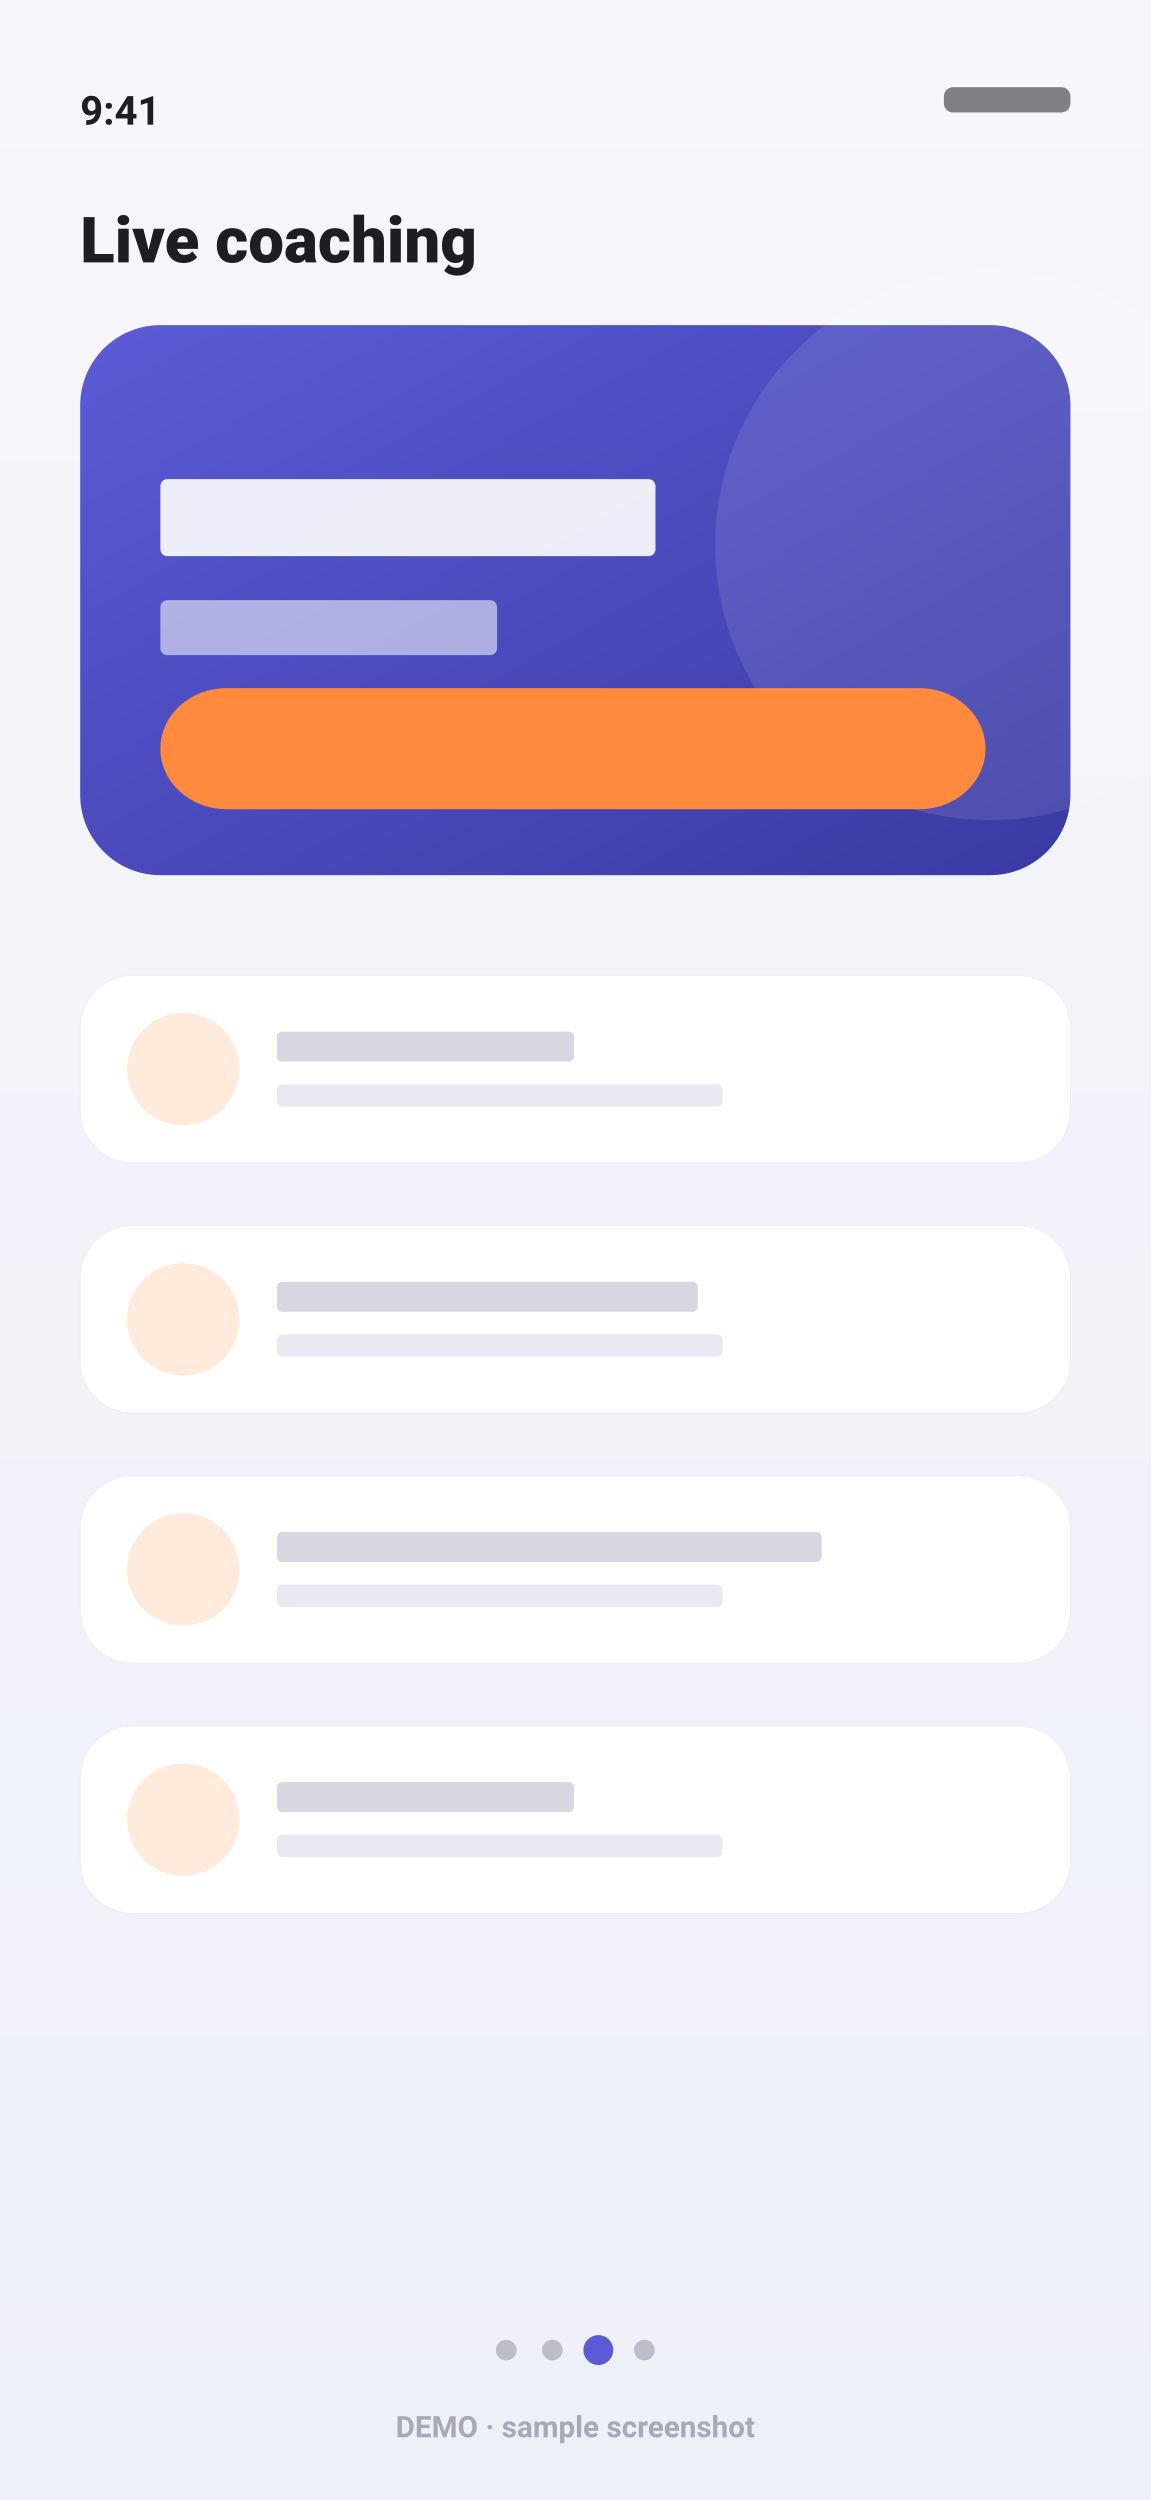
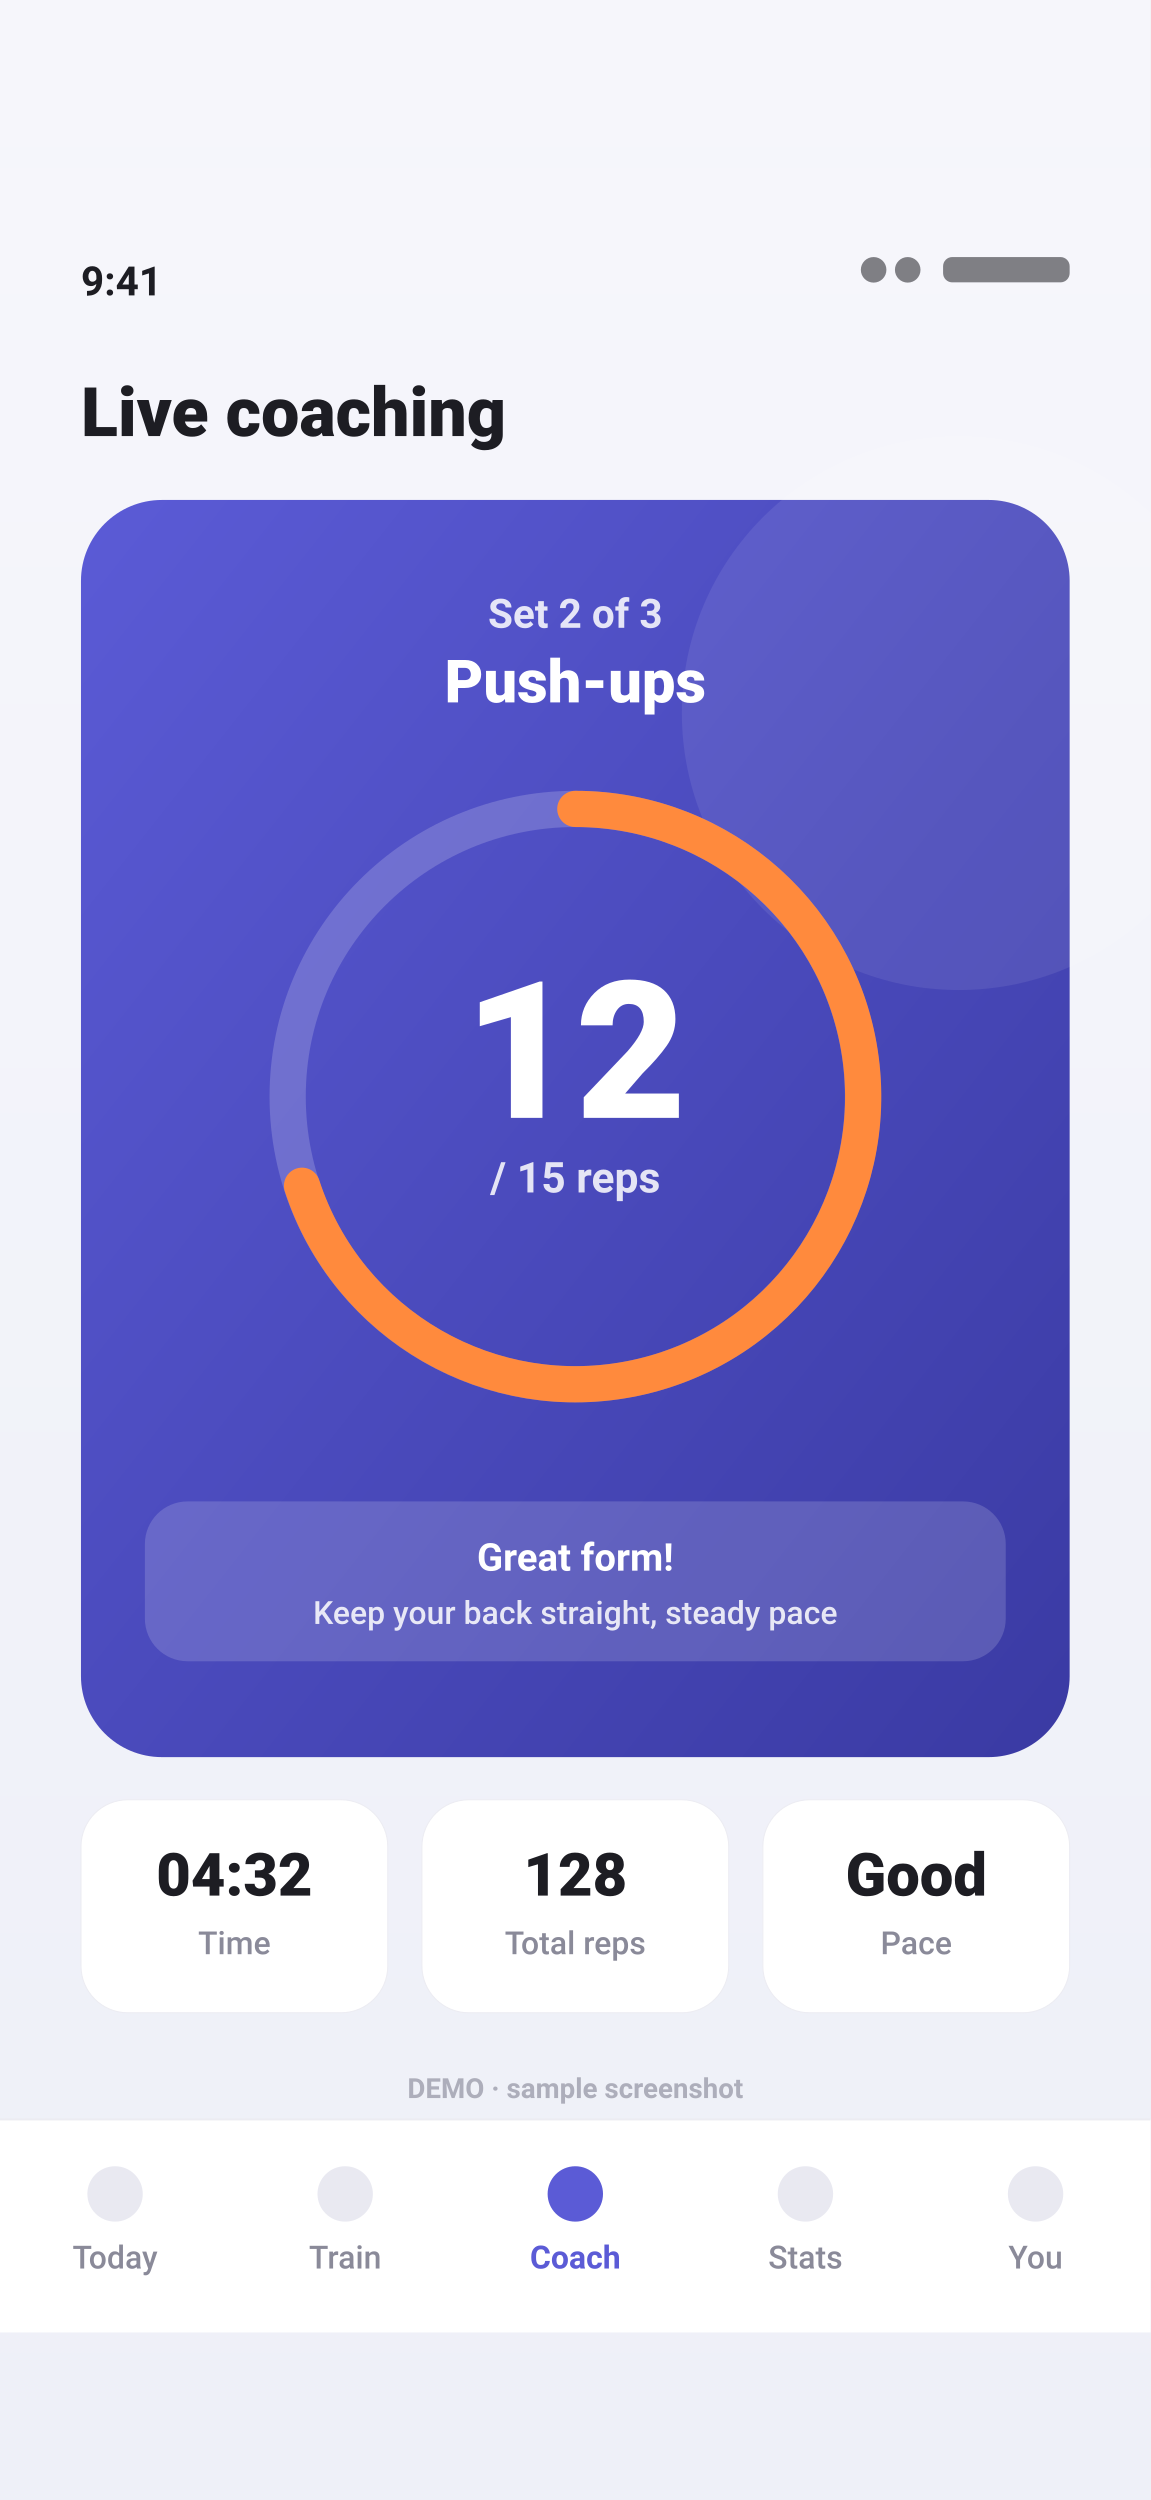
<svg xmlns="http://www.w3.org/2000/svg" viewBox="0 0 1320 2868" width="1320" height="2868" role="img" aria-label="Live coaching">
  <defs>
    <linearGradient id="bg" x1="0" y1="0" x2="0" y2="1">
      <stop offset="0" stop-color="#f6f6fb" />
      <stop offset="1" stop-color="#eef0f8" />
    </linearGradient>
    <linearGradient id="hero" x1="0" y1="0" x2="1" y2="1">
      <stop offset="0" stop-color="#5b5bd6" />
      <stop offset="1" stop-color="#3a3aa3" />
    </linearGradient>
+     <linearGradient id="warm" x1="0" y1="0" x2="1" y2="1">
+       <stop offset="0" stop-color="#ff9d57" />
+       <stop offset="1" stop-color="#ff8a3d" />
+     </linearGradient>
  </defs>
  <rect width="1320" height="2868" fill="url(#bg)" />
-   <text x="92" y="143" font-family="-apple-system,Segoe UI,Roboto,sans-serif" font-size="46" font-weight="700" fill="#1d1d23">9:41</text>
-   <rect x="1082.8" y="100" width="145.2" height="29.04" rx="10.56" fill="#1d1d23" opacity="0.55" />
-   <text x="92" y="301" font-family="-apple-system,Segoe UI,Roboto,sans-serif" font-size="73" font-weight="800" fill="#1d1d23">Live coaching</text>
-   <rect x="92" y="373" width="1136" height="631" rx="92" fill="url(#hero)" />
-   <circle cx="1136" cy="625.4" r="315.5" fill="#ffffff" opacity="0.10" />
-   <rect x="184" y="549.68" width="568" height="88.34" rx="8" fill="#ffffff" opacity="0.9" />
-   <rect x="184" y="688.5" width="386.24" height="63.1" rx="8" fill="#ffffff" opacity="0.55" />
-   <rect x="184" y="789.46" width="946.5" height="138.82" rx="75.72" fill="#ff8a3d" />
-   <rect x="92" y="1119" width="1136" height="215" rx="60" fill="#ffffff" stroke="#ececf2" />
-   <circle cx="210.25" cy="1226.5" r="64.5" fill="#ff8a3d" opacity="0.18" />
-   <rect x="317.75" y="1183.5" width="340.8" height="34.4" rx="6" fill="#d7d7e2" />
-   <rect x="317.75" y="1243.7" width="511.2" height="25.8" rx="6" fill="#e9e9f1" />
-   <rect x="92" y="1406" width="1136" height="215" rx="60" fill="#ffffff" stroke="#ececf2" />
-   <circle cx="210.25" cy="1513.5" r="64.5" fill="#ff8a3d" opacity="0.18" />
-   <rect x="317.75" y="1470.5" width="482.8" height="34.4" rx="6" fill="#d7d7e2" />
-   <rect x="317.75" y="1530.7" width="511.2" height="25.8" rx="6" fill="#e9e9f1" />
-   <rect x="92" y="1693" width="1136" height="215" rx="60" fill="#ffffff" stroke="#ececf2" />
-   <circle cx="210.25" cy="1800.5" r="64.5" fill="#ff8a3d" opacity="0.18" />
-   <rect x="317.75" y="1757.5" width="624.8" height="34.4" rx="6" fill="#d7d7e2" />
-   <rect x="317.75" y="1817.7" width="511.2" height="25.8" rx="6" fill="#e9e9f1" />
-   <rect x="92" y="1980" width="1136" height="215" rx="60" fill="#ffffff" stroke="#ececf2" />
-   <circle cx="210.25" cy="2087.5" r="64.5" fill="#ff8a3d" opacity="0.18" />
-   <rect x="317.75" y="2044.5" width="340.8" height="34.4" rx="6" fill="#d7d7e2" />
-   <rect x="317.75" y="2104.7" width="511.2" height="25.8" rx="6" fill="#e9e9f1" />
-   <g>
-     <circle cx="580.8" cy="2696" r="11.88" fill="#8a8a99" opacity="0.5" />
-     <circle cx="633.6" cy="2696" r="11.88" fill="#8a8a99" opacity="0.5" />
-     <circle cx="686.4" cy="2696" r="17.16" fill="#5b5bd6" opacity="1" />
-     <circle cx="739.2" cy="2696" r="11.88" fill="#8a8a99" opacity="0.5" />
+   <g transform="translate(0.00 192.22) scale(1.22222)">
+     <rect width="1080" height="2032" fill="url(#bg)" />
+     <text x="76" y="120" font-family="-apple-system,Segoe UI,Roboto,sans-serif" font-size="38" font-weight="700" fill="#1d1d23">9:41</text>
+     <rect x="885.2" y="84" width="118.8" height="23.76" rx="8.64" fill="#1d1d23" opacity="0.55" />
+     <circle cx="820" cy="96" r="12" fill="#1d1d23" opacity="0.55" />
+     <circle cx="852" cy="96" r="12" fill="#1d1d23" opacity="0.55" />
+     <text x="76" y="252" font-family="-apple-system,Segoe UI,Roboto,sans-serif" font-size="64" font-weight="800" fill="#1d1d23">Live coaching</text>
+     <rect x="76" y="312" width="928" height="1180" rx="76" fill="url(#hero)" />
+     <circle cx="900" cy="512" r="260" fill="#ffffff" opacity="0.08" />
+     <text x="540" y="432" font-family="-apple-system,Segoe UI,Roboto,sans-serif" font-size="38" font-weight="600" fill="#ffffff" text-anchor="middle" opacity="0.85">Set 2 of 3</text>
+     <text x="540" y="502" font-family="-apple-system,Segoe UI,Roboto,sans-serif" font-size="56" font-weight="800" fill="#ffffff" text-anchor="middle">Push-ups</text>
+     <circle cx="540" cy="872" r="270" fill="none" stroke="#ffffff" stroke-width="34" opacity="0.18" />
+     <path d="M 540 602 A 270 270 0 1 1 283.5 955.7" fill="none" stroke="#ff8a3d" stroke-width="34" stroke-linecap="round" />
+     <text x="540" y="892" font-family="-apple-system,Segoe UI,Roboto,sans-serif" font-size="180" font-weight="800" fill="#ffffff" text-anchor="middle">12</text>
+     <text x="540" y="962" font-family="-apple-system,Segoe UI,Roboto,sans-serif" font-size="40" font-weight="600" fill="#ffffff" text-anchor="middle" opacity="0.85">/ 15 reps</text>
+     <rect x="136" y="1252" width="808" height="150" rx="40" fill="#ffffff" opacity="0.16" />
+     <text x="540" y="1317" font-family="-apple-system,Segoe UI,Roboto,sans-serif" font-size="36" font-weight="700" fill="#ffffff" text-anchor="middle">Great form!</text>
+     <text x="540" y="1367" font-family="-apple-system,Segoe UI,Roboto,sans-serif" font-size="30" font-weight="500" fill="#ffffff" text-anchor="middle" opacity="0.85">Keep your back straight, steady pace</text>
+     <rect x="76" y="1532" width="288" height="200" rx="44" fill="#ffffff" stroke="#ececf2" />
+     <text x="220" y="1622" font-family="-apple-system,Segoe UI,Roboto,sans-serif" font-size="56" font-weight="800" fill="#1d1d23" text-anchor="middle">04:32</text>
+     <text x="220" y="1677" font-family="-apple-system,Segoe UI,Roboto,sans-serif" font-size="30" font-weight="500" fill="#8a8a99" text-anchor="middle">Time</text>
+     <rect x="396" y="1532" width="288" height="200" rx="44" fill="#ffffff" stroke="#ececf2" />
+     <text x="540" y="1622" font-family="-apple-system,Segoe UI,Roboto,sans-serif" font-size="56" font-weight="800" fill="#1d1d23" text-anchor="middle">128</text>
+     <text x="540" y="1677" font-family="-apple-system,Segoe UI,Roboto,sans-serif" font-size="30" font-weight="500" fill="#8a8a99" text-anchor="middle">Total reps</text>
+     <rect x="716" y="1532" width="288" height="200" rx="44" fill="#ffffff" stroke="#ececf2" />
+     <text x="860" y="1622" font-family="-apple-system,Segoe UI,Roboto,sans-serif" font-size="56" font-weight="800" fill="#1d1d23" text-anchor="middle">Good</text>
+     <text x="860" y="1677" font-family="-apple-system,Segoe UI,Roboto,sans-serif" font-size="30" font-weight="500" fill="#8a8a99" text-anchor="middle">Pace</text>
+     <text x="540" y="1812" font-family="-apple-system,Segoe UI,Roboto,sans-serif" font-size="26" font-weight="700" fill="#8a8a99" text-anchor="middle" opacity="0.65">DEMO · sample screenshot</text>
+     <rect x="0" y="1832" width="1080" height="200" rx="0" fill="#ffffff" />
+     <line x1="0" y1="1832" x2="1080" y2="1832" stroke="#ececf2" stroke-width="2" />
+     <circle cx="108" cy="1902" r="26" fill="#e9e9f1" />
+     <text x="108" y="1972" font-family="-apple-system,Segoe UI,Roboto,sans-serif" font-size="30" font-weight="500" fill="#8a8a99" text-anchor="middle">Today</text>
+     <circle cx="324" cy="1902" r="26" fill="#e9e9f1" />
+     <text x="324" y="1972" font-family="-apple-system,Segoe UI,Roboto,sans-serif" font-size="30" font-weight="500" fill="#8a8a99" text-anchor="middle">Train</text>
+     <circle cx="540" cy="1902" r="26" fill="#5b5bd6" />
+     <text x="540" y="1972" font-family="-apple-system,Segoe UI,Roboto,sans-serif" font-size="30" font-weight="700" fill="#5b5bd6" text-anchor="middle">Coach</text>
+     <circle cx="756" cy="1902" r="26" fill="#e9e9f1" />
+     <text x="756" y="1972" font-family="-apple-system,Segoe UI,Roboto,sans-serif" font-size="30" font-weight="500" fill="#8a8a99" text-anchor="middle">Stats</text>
+     <circle cx="972" cy="1902" r="26" fill="#e9e9f1" />
+     <text x="972" y="1972" font-family="-apple-system,Segoe UI,Roboto,sans-serif" font-size="30" font-weight="500" fill="#8a8a99" text-anchor="middle">You</text>
  </g>
-   <text x="660" y="2796" text-anchor="middle" font-family="-apple-system,Segoe UI,Roboto,sans-serif" font-size="34" font-weight="700" fill="#8a8a99" opacity="0.7">DEMO · sample screenshot</text>
</svg>
